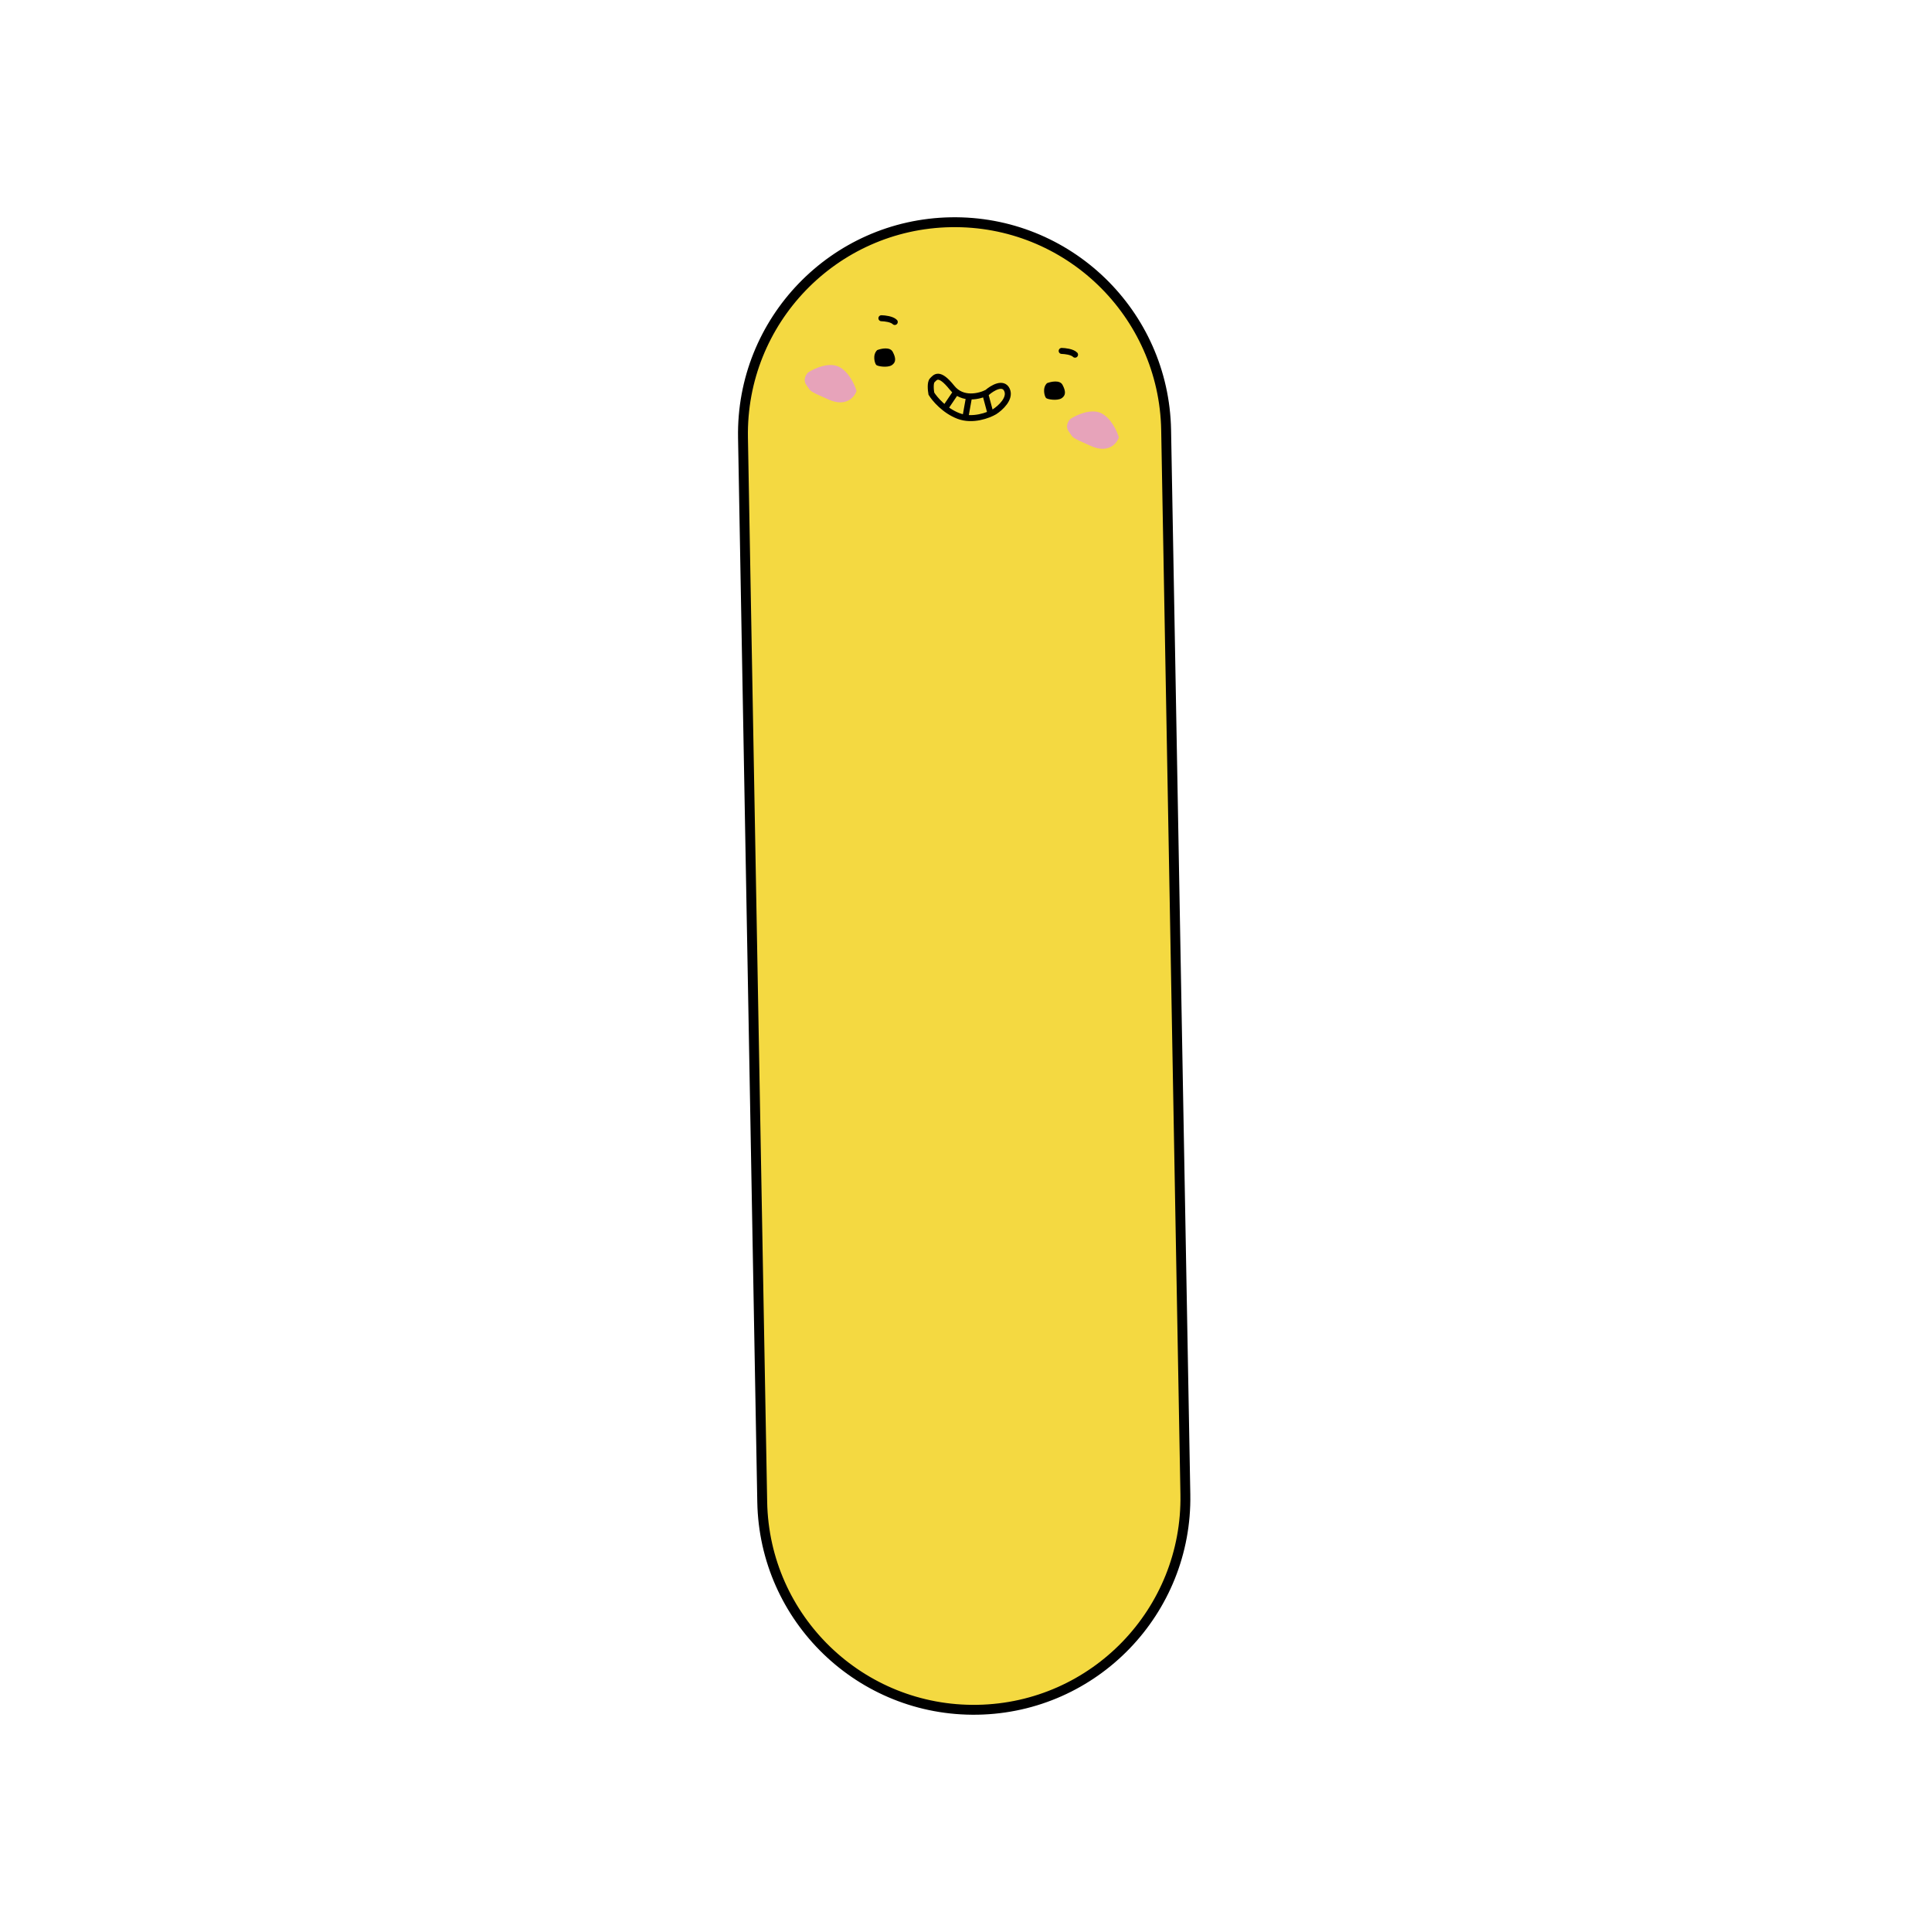
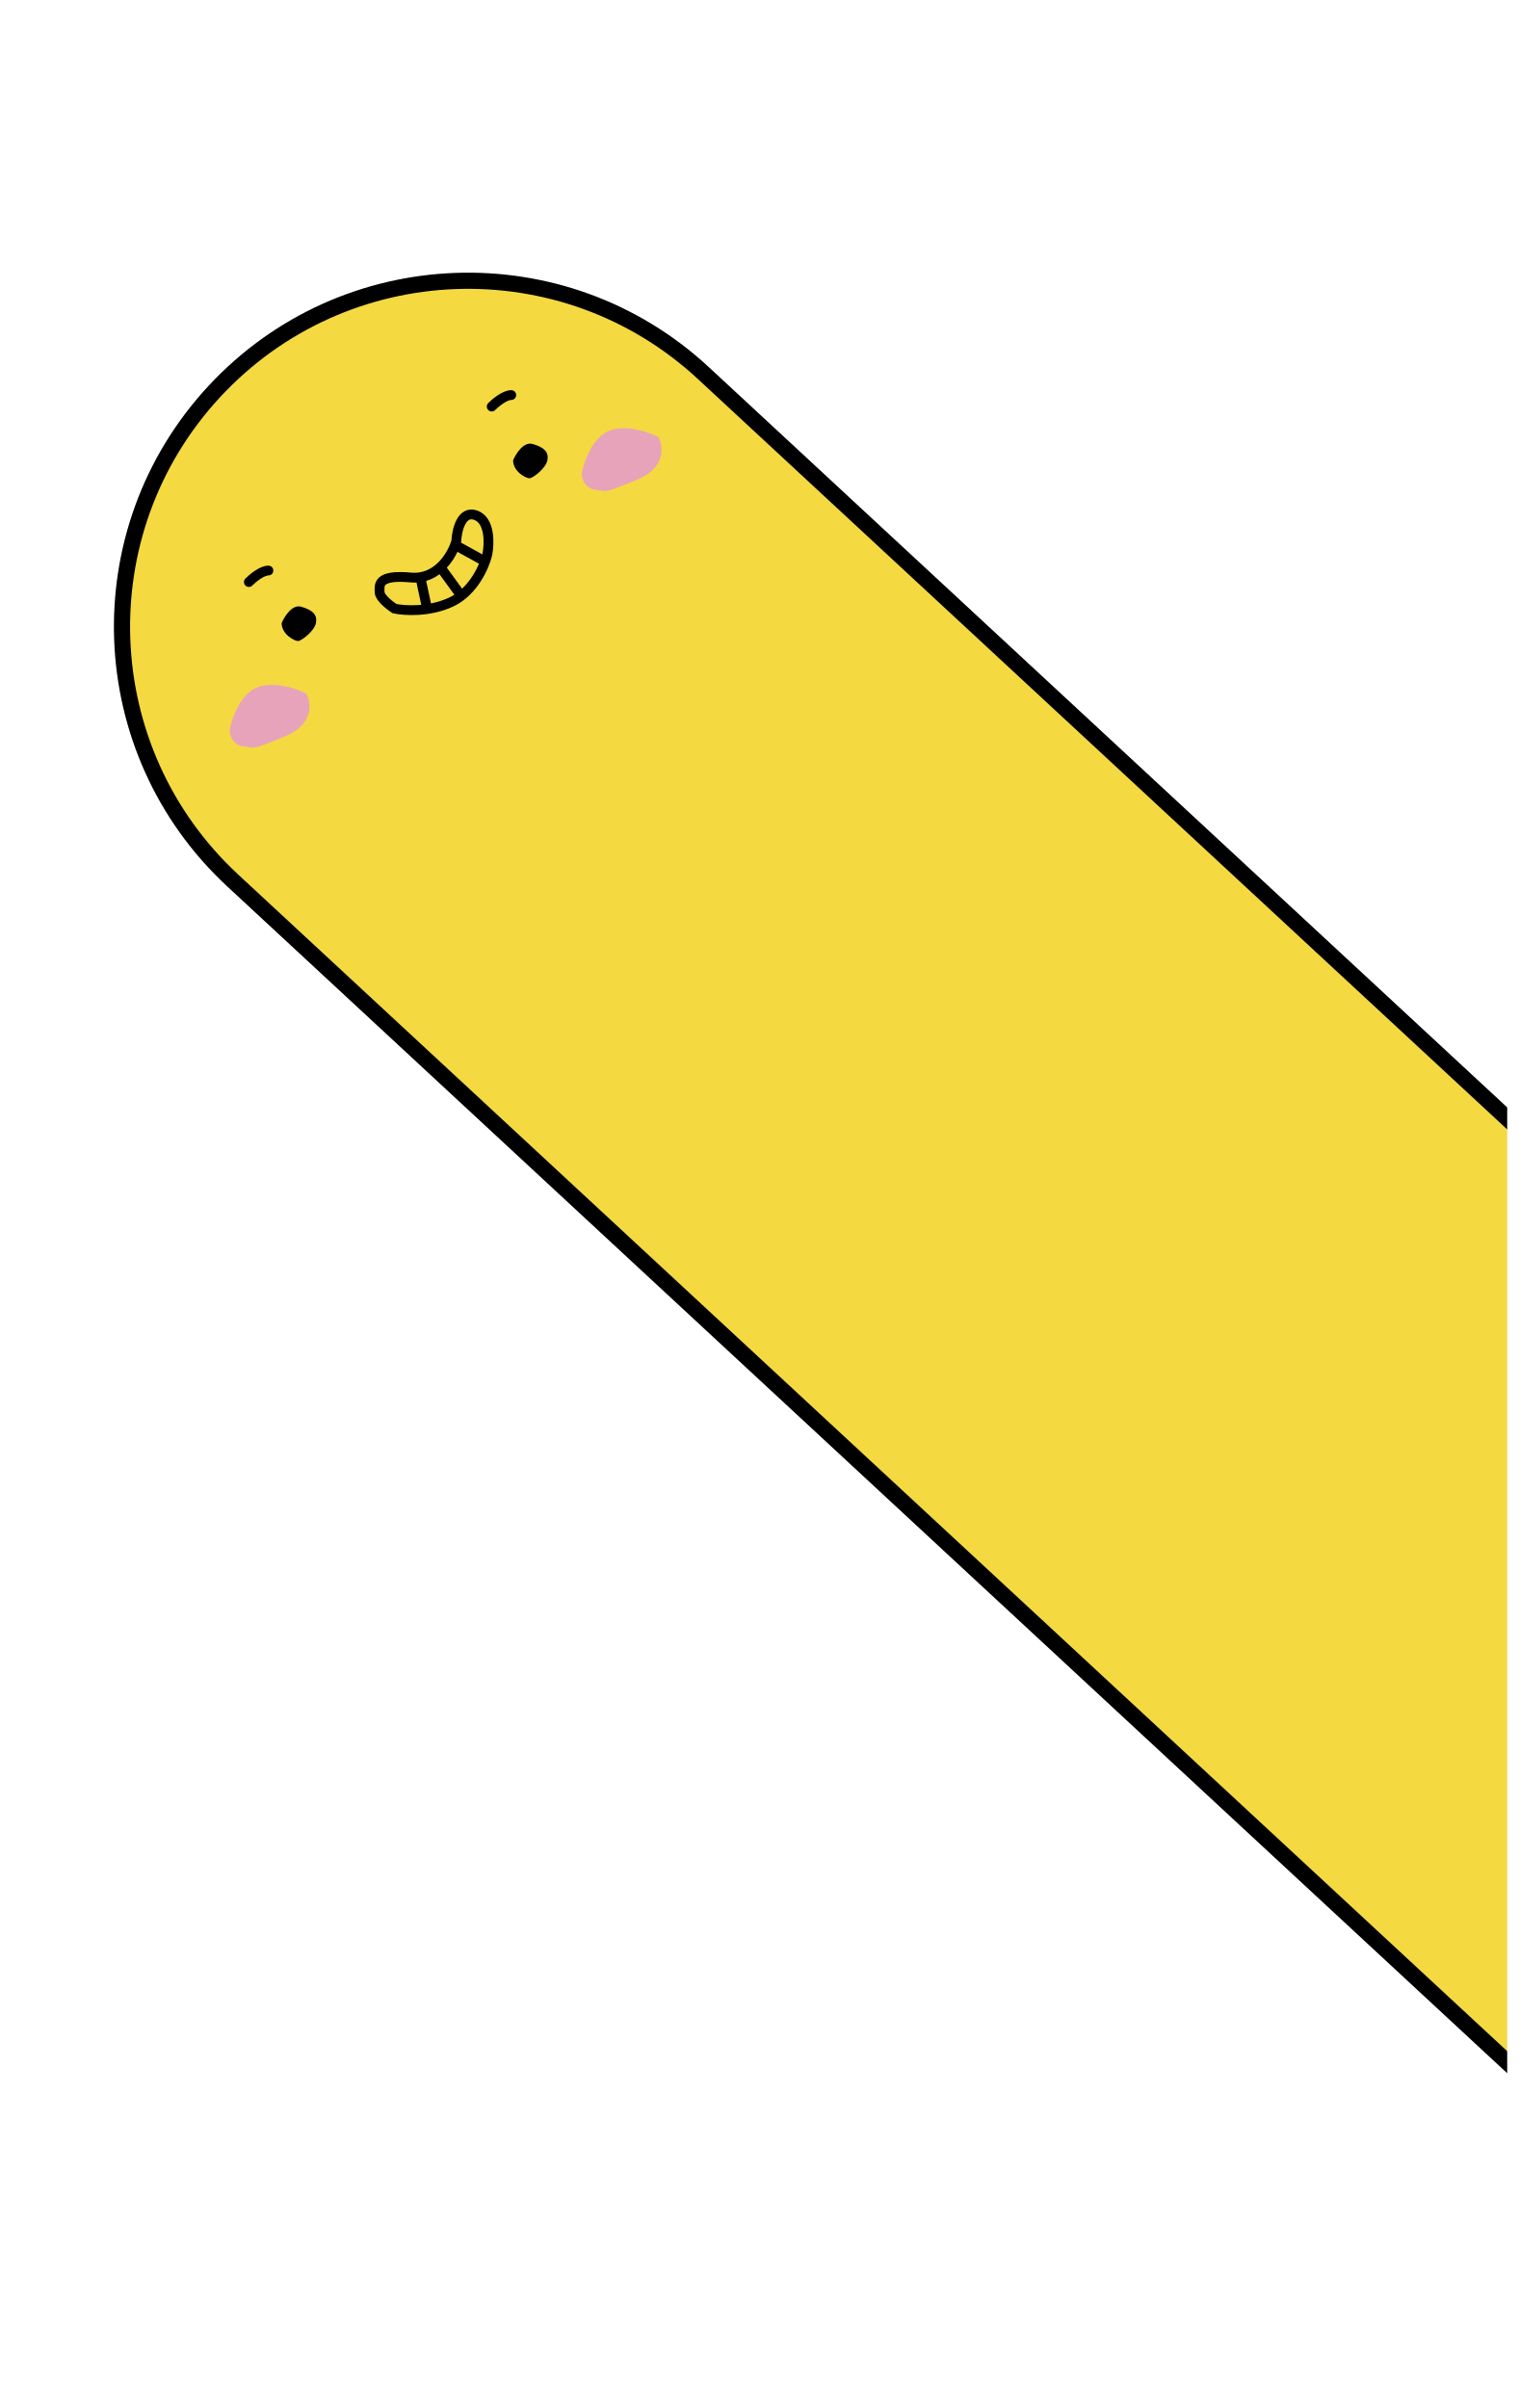
- <svg xmlns="http://www.w3.org/2000/svg" width="1093" height="1094" viewBox="0 0 1093 1094" fill="none">
-   <rect x="418.655" y="128.008" width="239.699" height="842.453" rx="119.85" transform="rotate(-1.03569 418.655 128.008)" fill="#F4D941" stroke="black" stroke-width="5.596" />
-   <path d="M601.796 217.921C600.244 215.015 595.293 216.079 593.011 216.974C590.164 219.727 591.684 224.553 592.47 225.366C593.257 226.18 598.842 227.073 601.269 225.514C603.695 223.954 603.735 221.554 601.796 217.921Z" fill="black" />
-   <path d="M505.609 199.197C504.057 196.291 499.105 197.355 496.823 198.25C493.977 201.003 495.496 205.829 496.283 206.642C497.069 207.455 502.655 208.349 505.082 206.789C507.508 205.229 507.548 202.83 505.609 199.197Z" fill="black" />
-   <path d="M570.358 220.822C568.199 215.985 561.975 219.748 559.133 222.234C554.962 224.431 545.132 226.961 539.176 219.5C531.731 210.174 529.671 213.74 528.045 215.313C526.743 216.572 527.151 220.899 527.517 222.905C529.335 225.869 534.957 232.551 542.908 235.565C550.858 238.578 559.85 235.181 563.352 233.106C566.587 231.027 572.517 225.659 570.358 220.822Z" stroke="black" stroke-width="3.394" />
-   <path d="M557.927 222.614L560.939 233.866" stroke="black" stroke-width="3.394" />
-   <path d="M549.115 223.267L546.907 235.631" stroke="black" stroke-width="3.394" />
-   <path d="M541.536 221.939L535.383 231.038" stroke="black" stroke-width="3.394" />
-   <path d="M601.317 198.711C603.184 198.742 607.31 199.211 608.883 200.838" stroke="black" stroke-width="3.394" stroke-linecap="round" />
-   <path d="M499.213 180.2C501.079 180.231 505.205 180.701 506.778 182.327" stroke="black" stroke-width="3.394" stroke-linecap="round" />
-   <path d="M623.532 233.887C617.815 231.231 609.645 234.989 606.274 237.199C605.054 238.379 603.162 241.468 605.353 244.385C608.093 248.031 605.707 247.191 618.018 252.598C627.867 256.923 632.578 251.108 633.702 247.66C632.694 244.175 629.248 236.543 623.532 233.887Z" fill="#E7A3BA" />
-   <path d="M474.956 207.593C469.24 204.937 461.069 208.695 457.698 210.905C456.478 212.085 454.587 215.174 456.778 218.091C459.517 221.737 457.131 220.897 469.442 226.304C479.291 230.629 484.003 224.814 485.127 221.365C484.119 217.881 480.672 210.249 474.956 207.593Z" fill="#E7A3BA" />
+ <svg xmlns="http://www.w3.org/2000/svg" width="526" height="834" viewBox="0 0 526 834" fill="none">
+   <mask id="mask0_90_8" style="mask-type:alpha" maskUnits="userSpaceOnUse" x="0" y="0" width="522" height="834">
+     <rect width="522" height="834" fill="#D9D9D9" />
+   </mask>
+   <g mask="url(#mask0_90_8)">
+     <rect x="-7.269" y="223.483" width="239.699" height="842.453" rx="119.85" transform="rotate(-47.1626 -7.26905 223.483)" fill="#F4D941" stroke="black" stroke-width="5.596" />
+     <path d="M184.476 153.776C181.305 152.881 178.641 157.188 177.704 159.453C177.716 163.413 182.248 165.662 183.379 165.659C184.511 165.656 189.026 162.248 189.584 159.418C190.141 156.588 188.439 154.896 184.476 153.776Z" fill="black" />
+     <path d="M104.314 210.138C101.144 209.243 98.479 213.55 97.543 215.815C97.554 219.775 102.086 222.024 103.218 222.021C104.349 222.018 108.864 218.61 109.422 215.78C109.979 212.95 108.277 211.258 104.314 210.138Z" fill="black" />
+     <path d="M164.778 178.449C159.795 176.654 158.194 183.749 158.017 187.52C156.71 192.05 151.72 200.889 142.214 200.012C130.332 198.915 131.475 202.872 131.481 205.134C131.487 206.945 134.889 209.65 136.589 210.776C139.985 211.521 148.699 212.098 156.381 208.455C164.064 204.812 167.847 195.977 168.778 192.014C169.521 188.241 169.762 180.245 164.778 178.449Z" stroke="black" stroke-width="3.394" />
+     <path d="M157.454 188.653L167.653 194.279" stroke="black" stroke-width="3.394" />
+     <path d="M151.818 195.458L159.201 205.618" stroke="black" stroke-width="3.394" />
+     <path d="M145.608 200.001L147.903 210.743" stroke="black" stroke-width="3.394" />
+     <path d="M170.296 140.808C171.612 139.484 174.81 136.834 177.072 136.828" stroke="black" stroke-width="3.394" stroke-linecap="round" />
+     <path d="M86.187 201.583C87.503 200.259 90.701 197.61 92.964 197.603" stroke="black" stroke-width="3.394" stroke-linecap="round" />
+     <path d="M211.05 149.173C205.173 151.453 202.219 159.947 201.476 163.909C201.481 165.606 202.397 169.111 206.018 169.553C210.545 170.105 208.286 171.243 220.716 166.115C230.66 162.013 229.733 154.587 228.027 151.386C224.816 149.699 216.926 146.893 211.05 149.173Z" fill="#E7A3BA" />
+     <path d="M89.123 238.054C83.246 240.334 80.292 248.828 79.549 252.79C79.554 254.487 80.47 257.992 84.091 258.434C88.618 258.986 86.359 260.124 98.789 254.996C108.733 250.894 107.806 243.468 106.1 240.267C102.889 238.58 94.999 235.774 89.123 238.054Z" fill="#E7A3BA" />
+   </g>
</svg>
